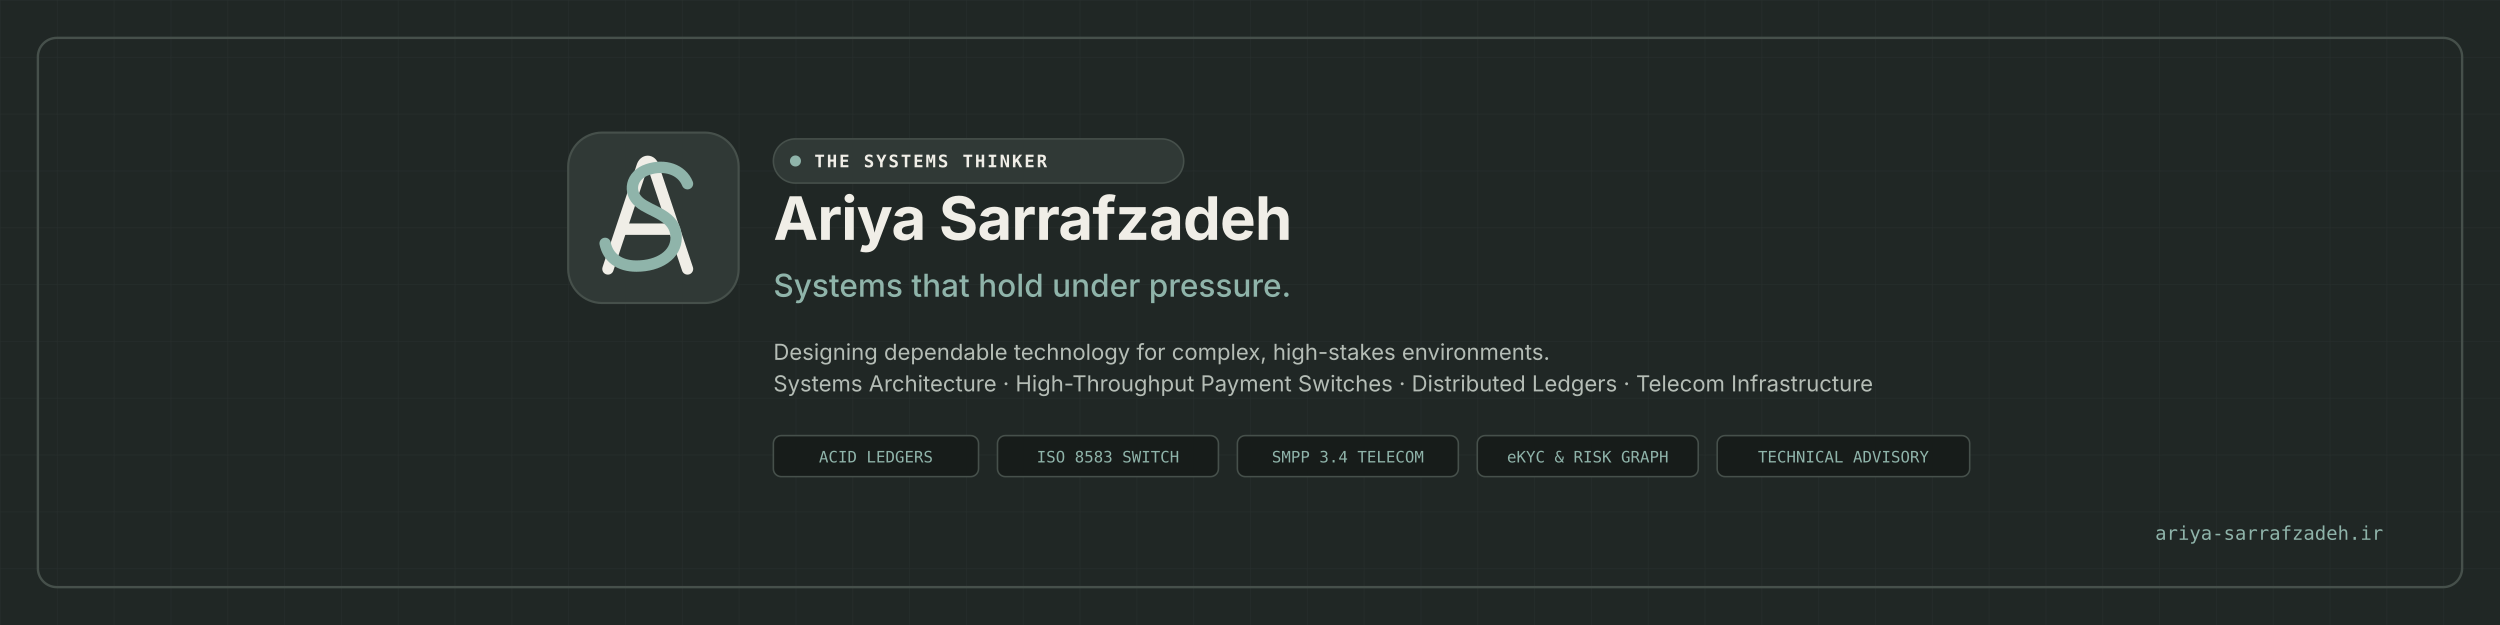
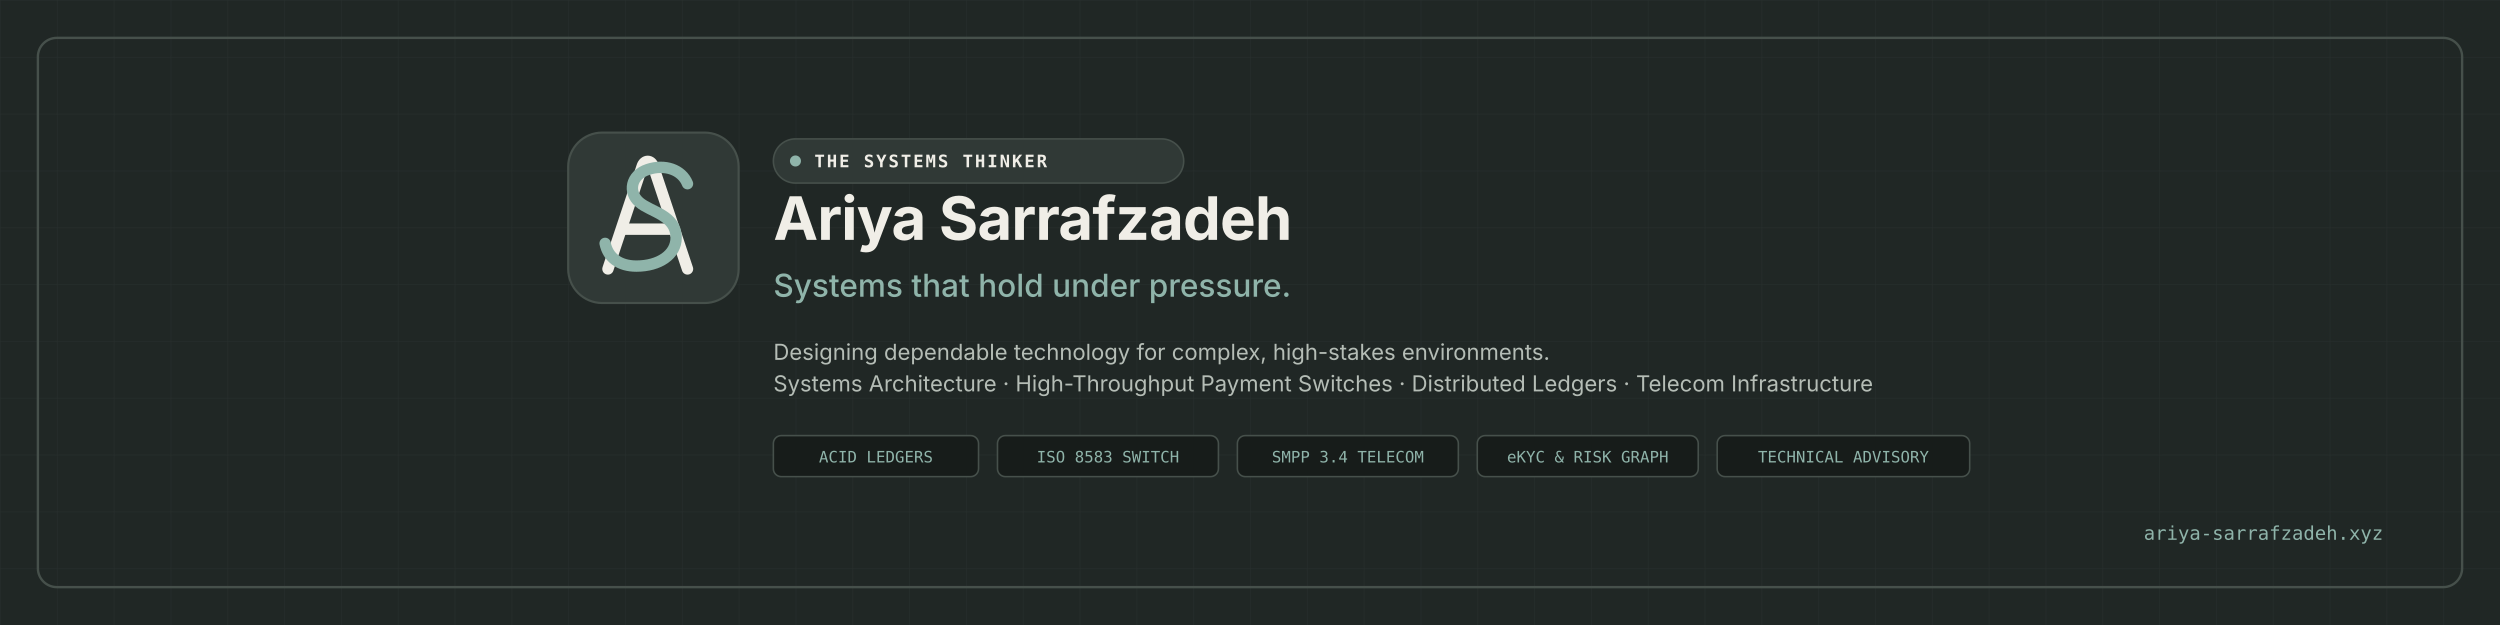
<svg xmlns="http://www.w3.org/2000/svg" viewBox="0 0 1584 396" fill="none">
  <rect width="1584" height="396" fill="#202725" />
  <defs>
    <pattern id="li-grid" width="36" height="36" patternUnits="userSpaceOnUse">
      <path d="M 36 0 L 0 0 0 36" fill="none" stroke="#303936" stroke-width="0.7" stroke-opacity="0.5" />
    </pattern>
  </defs>
  <rect width="1584" height="396" fill="url(#li-grid)" />
  <rect x="24" y="24" width="1536" height="348" rx="12" stroke="#46504B" stroke-width="1.5" fill="none" />
  <g transform="translate(360, 84) scale(0.9)">
    <rect width="120" height="120" rx="24" fill="#303936" stroke="#46504B" stroke-width="1.5" />
    <path d="M28 96 L52 24 C53.5 19 58.5 19 60 24 L84 96" stroke="#F0EEE7" stroke-width="8" stroke-linecap="round" stroke-linejoin="round" />
    <path d="M38 68 L74 68" stroke="#F0EEE7" stroke-width="8" stroke-linecap="round" stroke-linejoin="round" />
    <path d="M84 36 C80 26 68 22 56 26 C44 30 42 42 50 49 C58 56 76 58 76 74 C76 86 64 94 48 94 C36 94 28 88 26 78" stroke="#8FB4AA" stroke-width="8" stroke-linecap="round" stroke-linejoin="round" />
  </g>
  <g transform="translate(490, 88)">
    <rect width="260" height="28" rx="14" fill="#303936" stroke="#46504B" stroke-width="1" />
    <circle cx="14" cy="14" r="3.5" fill="#8FB4AA" />
    <text x="26" y="18" font-family="'IBM Plex Mono', monospace" font-size="11" font-weight="600" fill="#F0EEE7" letter-spacing="1.2">THE SYSTEMS THINKER</text>
  </g>
  <text x="490" y="152" font-family="'IBM Plex Sans', -apple-system, sans-serif" font-size="38" font-weight="700" fill="#F0EEE7" letter-spacing="-0.5">Ariya Sarrafzadeh</text>
  <text x="490" y="188" font-family="'IBM Plex Sans', -apple-system, sans-serif" font-size="20" font-weight="500" fill="#8FB4AA">Systems that hold under pressure.</text>
  <text x="490" y="228" font-family="'IBM Plex Sans', -apple-system, sans-serif" font-size="14" font-weight="400" fill="#B5BDB6">
    <tspan x="490" dy="0">Designing dependable technology for complex, high-stakes environments.</tspan>
    <tspan x="490" dy="20">Systems Architecture · High-Throughput Payment Switches · Distributed Ledgers · Telecom Infrastructure</tspan>
  </text>
  <g transform="translate(490, 276)">
    <rect x="0" y="0" width="130" height="26" rx="5" fill="#171C1A" stroke="#46504B" stroke-width="1" />
    <text x="65" y="17" font-family="'IBM Plex Mono', monospace" font-size="10" font-weight="500" fill="#8FB4AA" text-anchor="middle">ACID LEDGERS</text>
    <rect x="142" y="0" width="140" height="26" rx="5" fill="#171C1A" stroke="#46504B" stroke-width="1" />
    <text x="212" y="17" font-family="'IBM Plex Mono', monospace" font-size="10" font-weight="500" fill="#8FB4AA" text-anchor="middle">ISO 8583 SWITCH</text>
    <rect x="294" y="0" width="140" height="26" rx="5" fill="#171C1A" stroke="#46504B" stroke-width="1" />
    <text x="364" y="17" font-family="'IBM Plex Mono', monospace" font-size="10" font-weight="500" fill="#8FB4AA" text-anchor="middle">SMPP 3.4 TELECOM</text>
    <rect x="446" y="0" width="140" height="26" rx="5" fill="#171C1A" stroke="#46504B" stroke-width="1" />
    <text x="516" y="17" font-family="'IBM Plex Mono', monospace" font-size="10" font-weight="500" fill="#8FB4AA" text-anchor="middle">eKYC &amp; RISK GRAPH</text>
    <rect x="598" y="0" width="160" height="26" rx="5" fill="#171C1A" stroke="#46504B" stroke-width="1" />
    <text x="678" y="17" font-family="'IBM Plex Mono', monospace" font-size="10" font-weight="500" fill="#8FB4AA" text-anchor="middle">TECHNICAL ADVISORY</text>
  </g>
-   <text x="1510" y="342" font-family="'IBM Plex Mono', monospace" font-size="12" font-weight="500" fill="#8FB4AA" text-anchor="end">ariya-sarrafzadeh.ir</text>
+   <text x="1510" y="342" font-family="'IBM Plex Mono', monospace" font-size="12" font-weight="500" fill="#8FB4AA" text-anchor="end">ariya-sarrafzadeh.xyz</text>
</svg>
